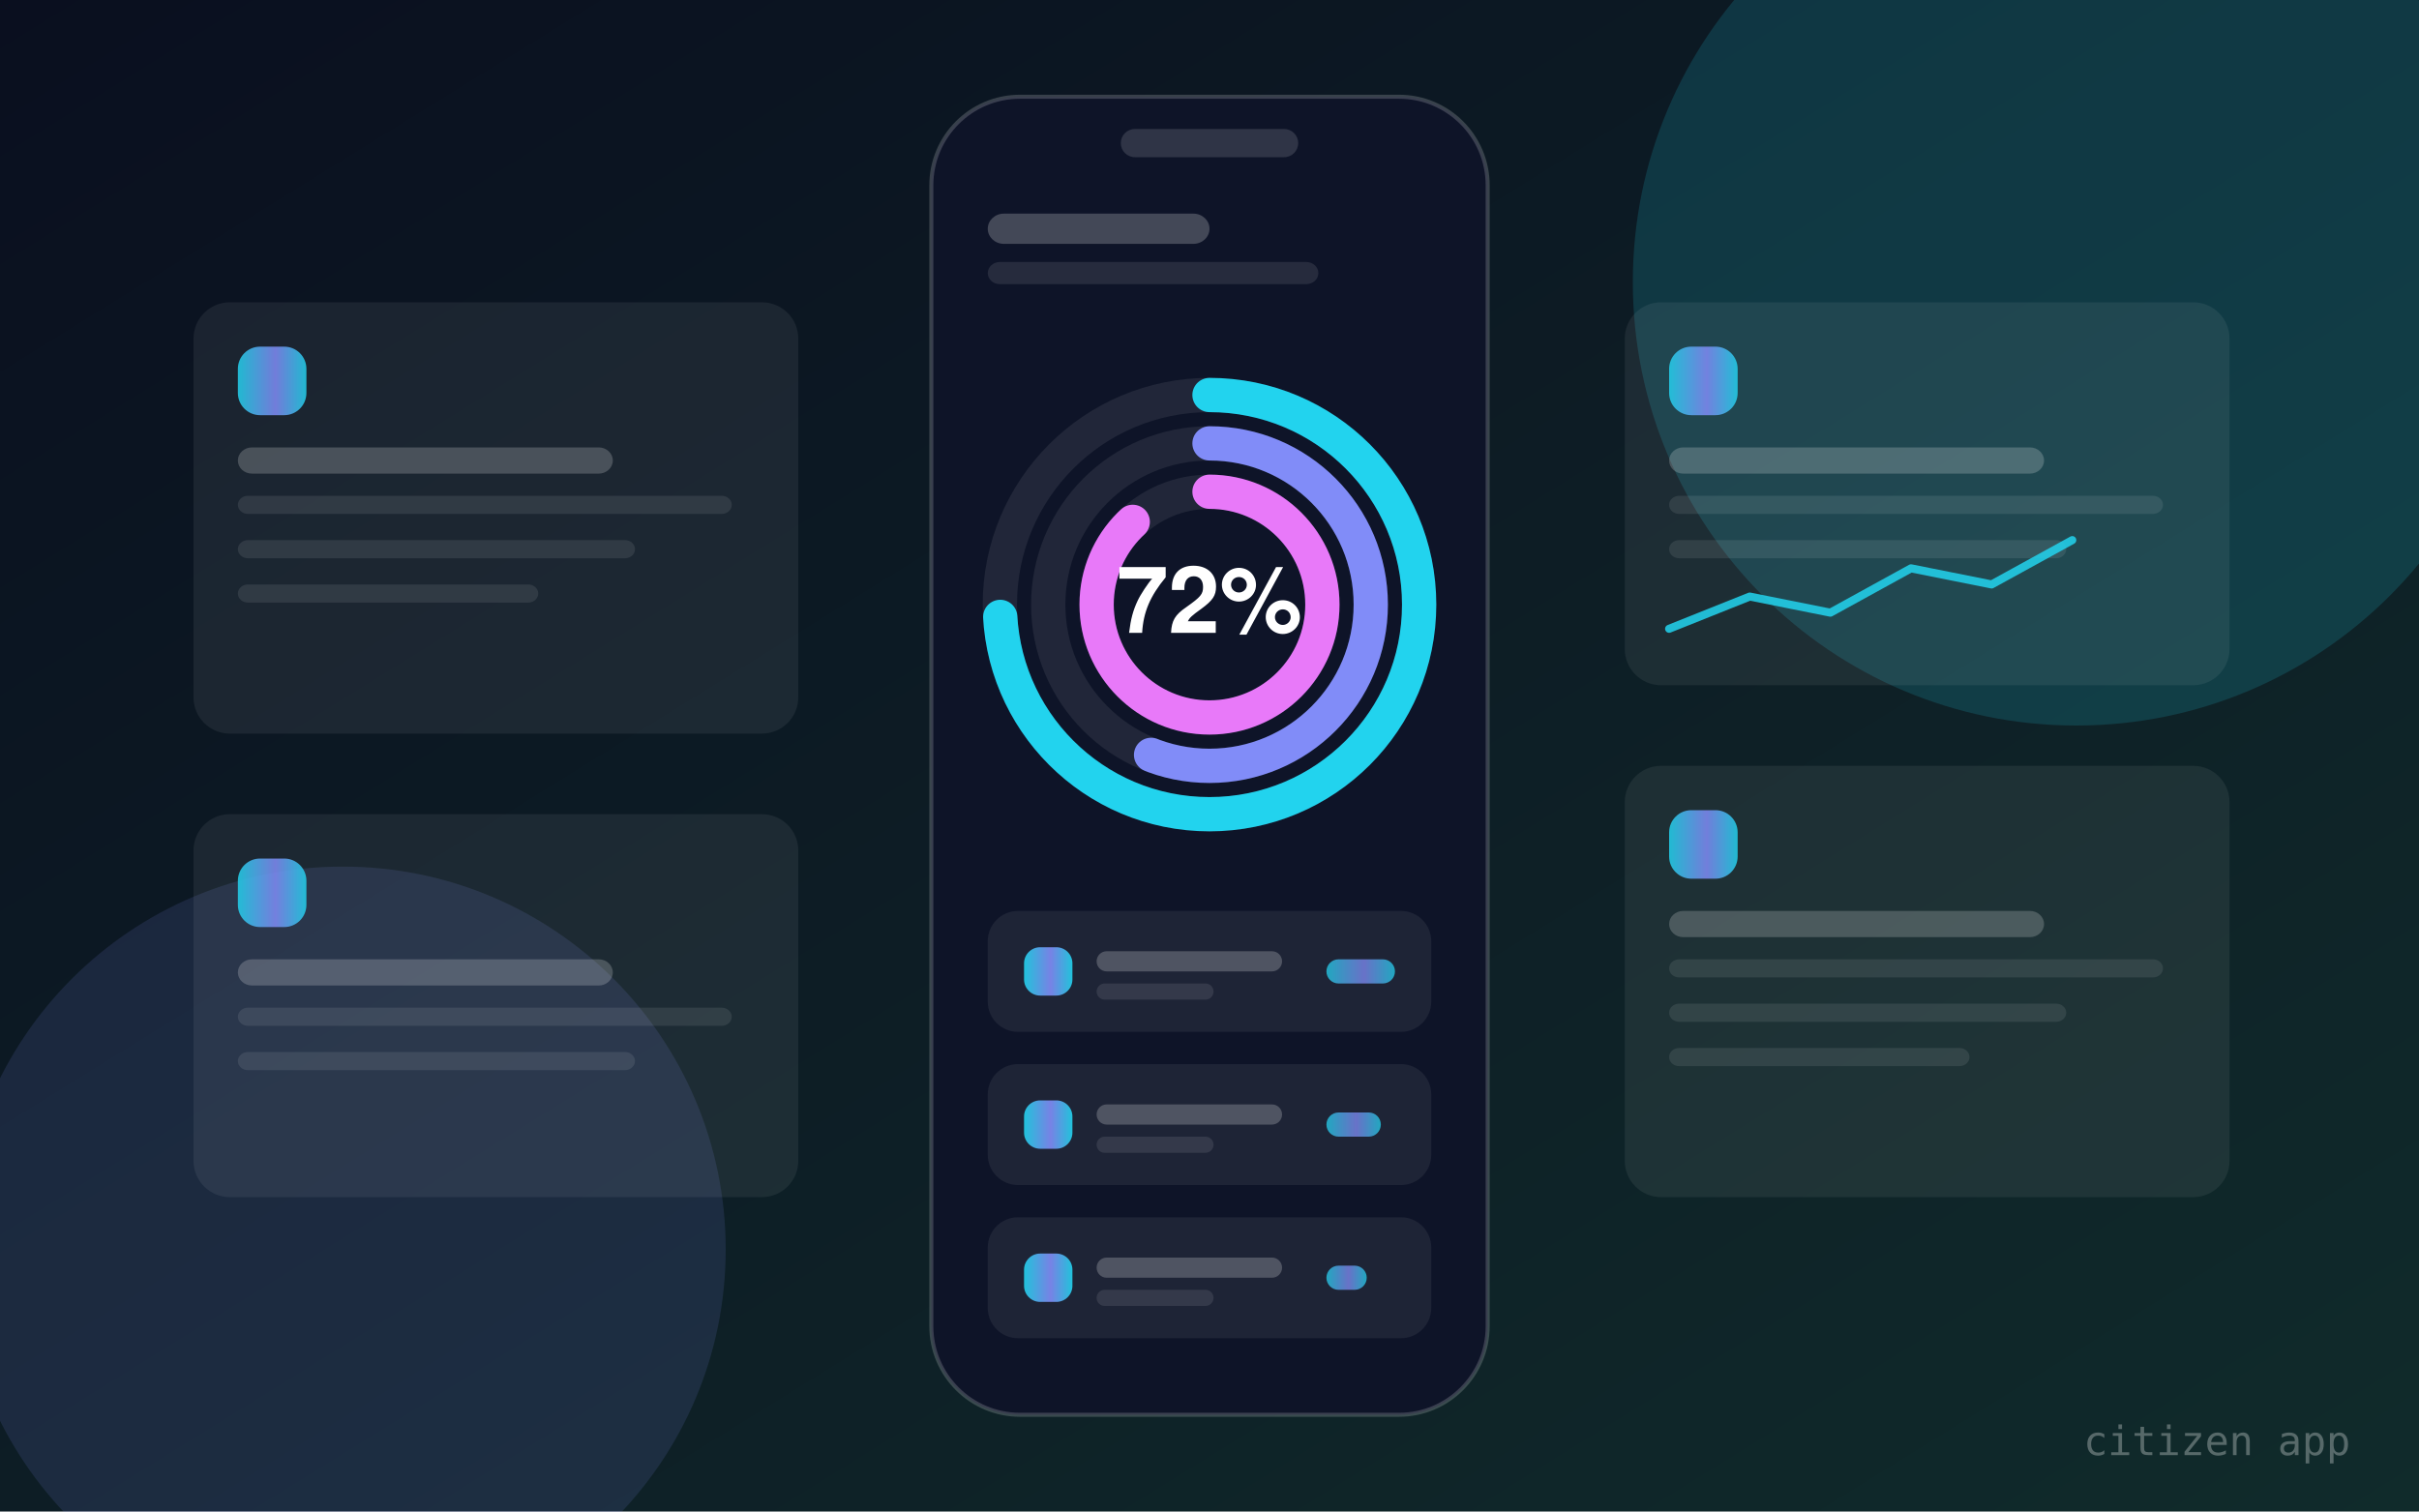
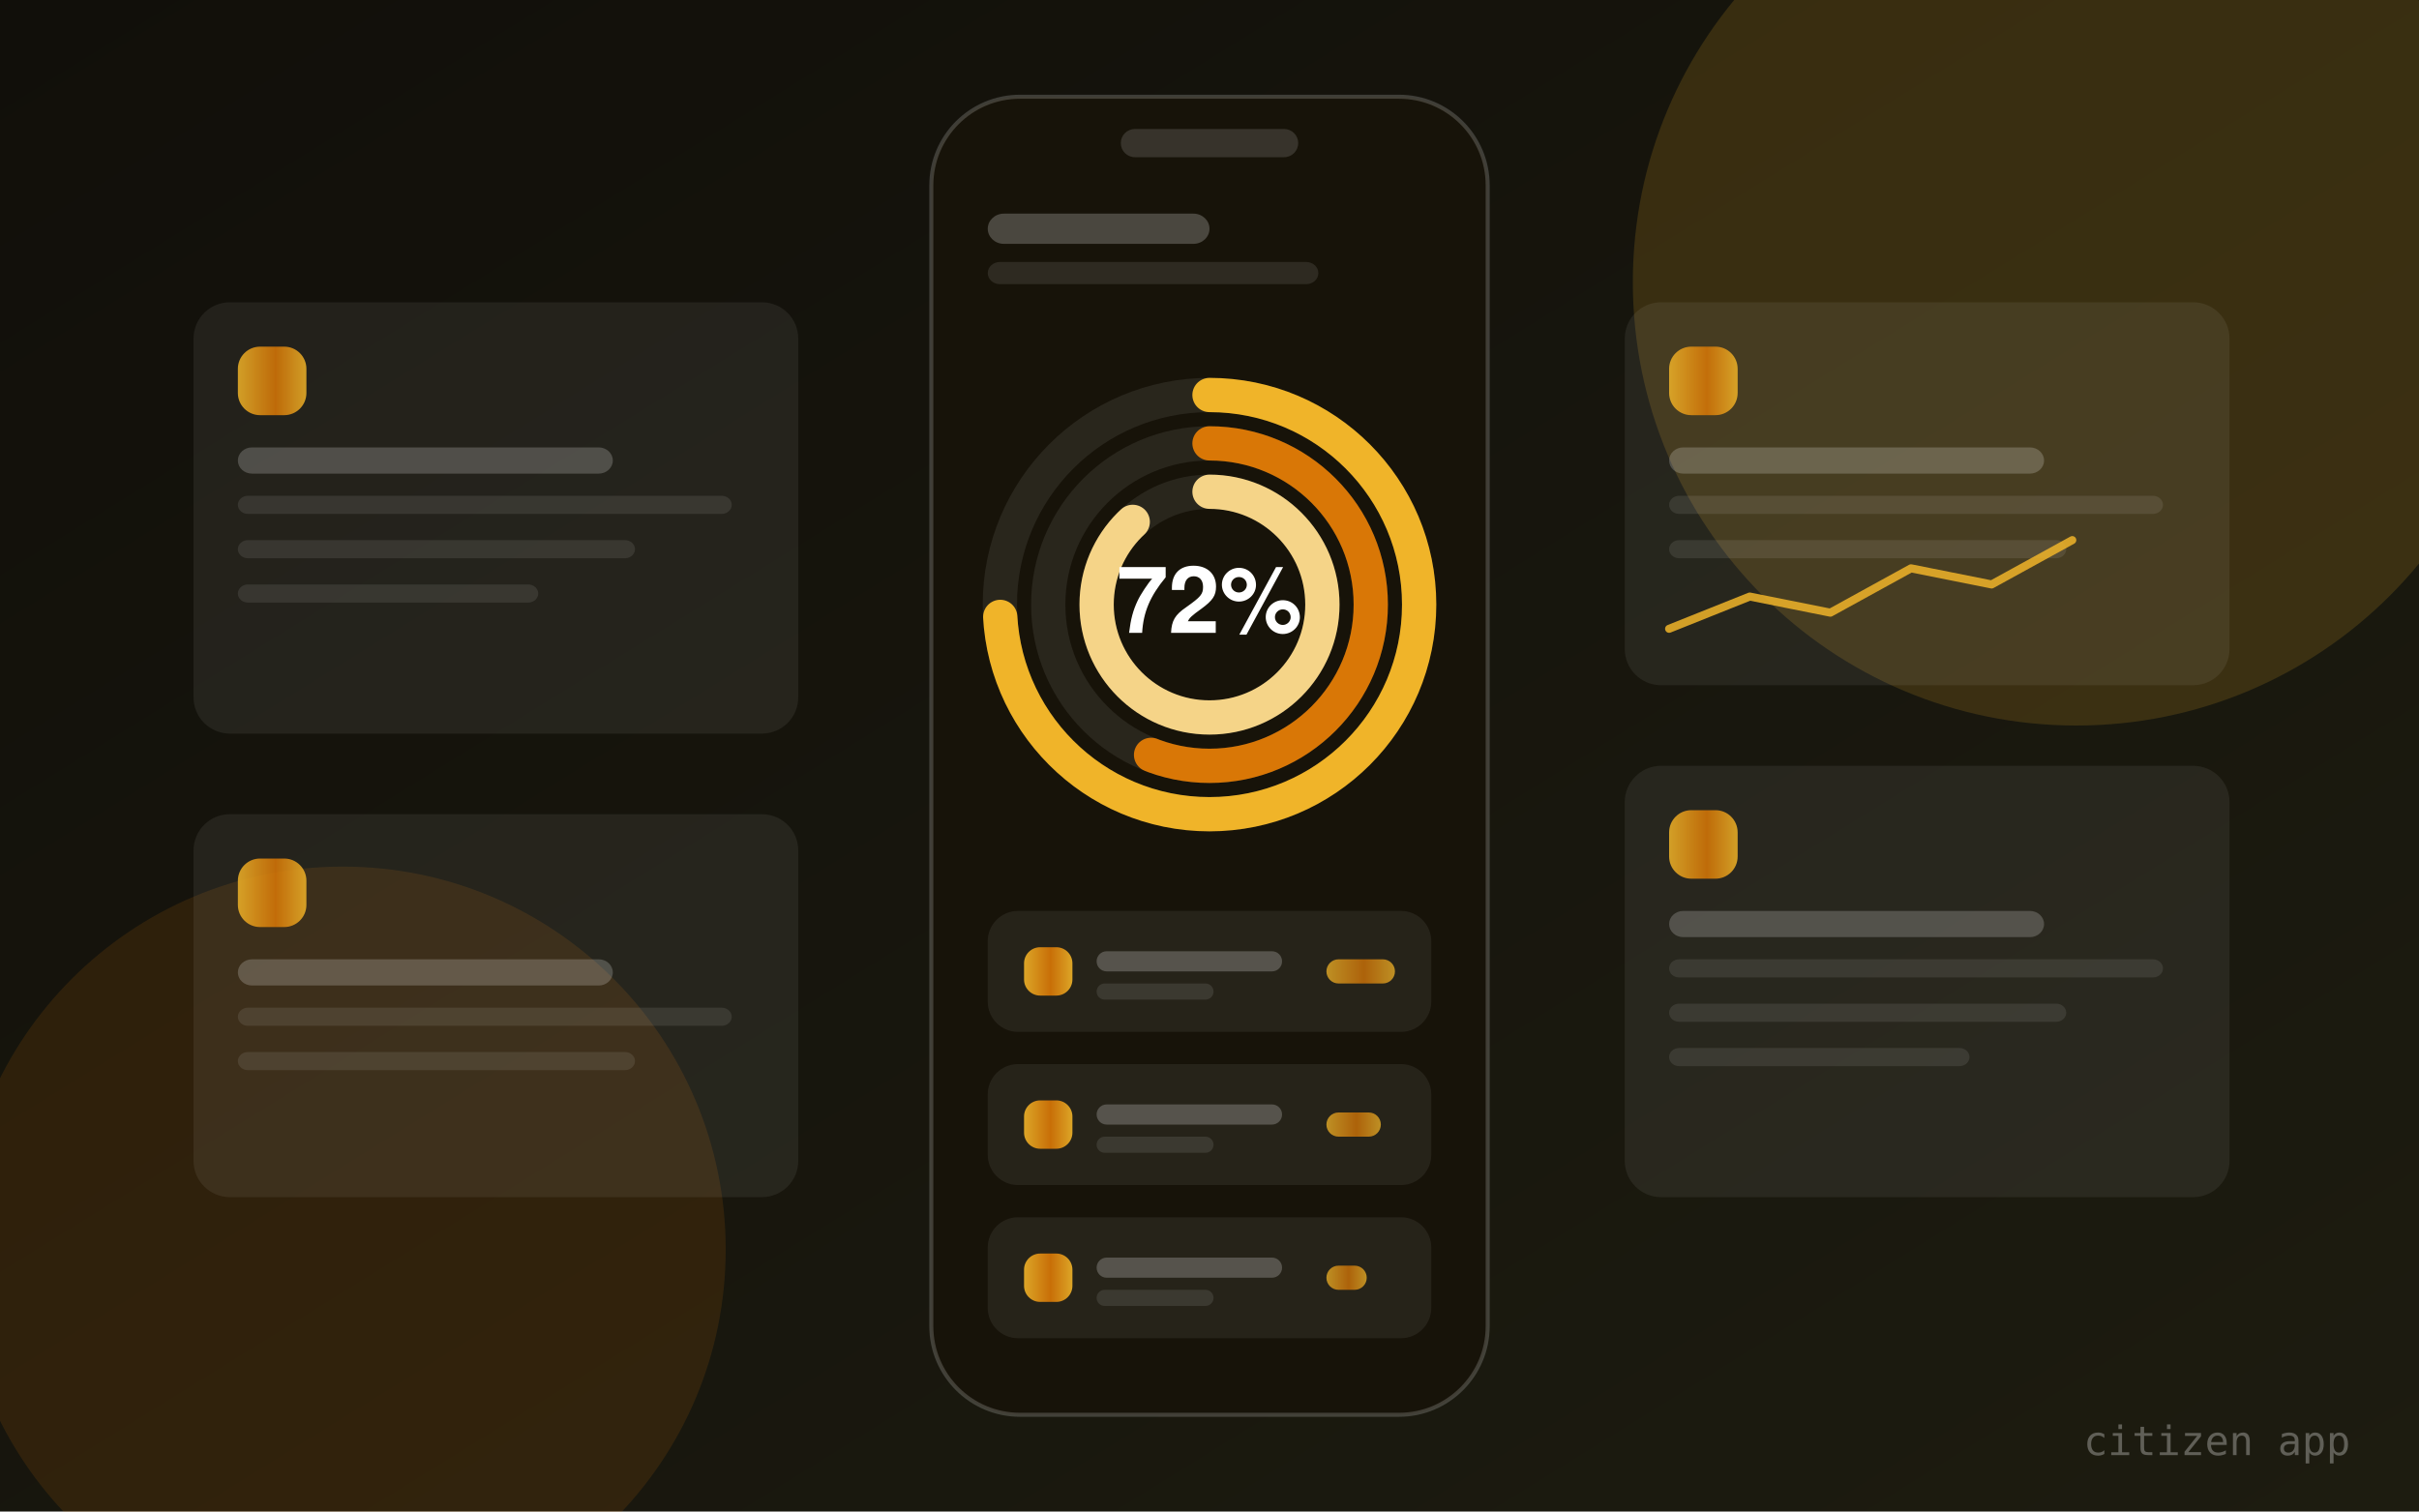
<svg xmlns="http://www.w3.org/2000/svg" viewBox="0 0 1200 750" width="1200" height="750" role="img">
  <defs>
    <linearGradient id="bg" x1="0" y1="0" x2="1" y2="1">
-       <stop offset="0" stop-color="#0a0f1f" />
-       <stop offset="1" stop-color="#102b2b" />
+       <stop offset="0" stop-color="#110f0a" />
+       <stop offset="1" stop-color="#1d1c10" />
    </linearGradient>
    <linearGradient id="ac" x1="0" y1="0" x2="1" y2="0">
-       <stop offset="0" stop-color="#22d3ee" />
-       <stop offset=".55" stop-color="#818cf8" />
-       <stop offset="1" stop-color="#22d3ee" />
+       <stop offset="0" stop-color="#f0b429" />
+       <stop offset=".55" stop-color="#d97706" />
+       <stop offset="1" stop-color="#f0b429" />
    </linearGradient>
  </defs>
  <rect width="1200" height="750" fill="url(#bg)" />
-   <circle cx="1030" cy="140" r="220" fill="#22d3ee" opacity=".16" />
-   <circle cx="170" cy="620" r="190" fill="#818cf8" opacity=".13" />
-   <rect x="462" y="48" width="276" height="654" rx="44" fill="#0e1428" stroke="#ffffff" stroke-opacity=".18" stroke-width="2" />
+   <circle cx="1030" cy="140" r="220" fill="#f0b429" opacity=".16" />
+   <circle cx="170" cy="620" r="190" fill="#d97706" opacity=".13" />
+   <rect x="462" y="48" width="276" height="654" rx="44" fill="#171309" stroke="#ffffff" stroke-opacity=".18" stroke-width="2" />
  <rect x="556" y="64" width="88" height="14" rx="7" fill="#ffffff" opacity=".14" />
  <rect x="490" y="106" width="110" height="15" rx="8" fill="#ffffff" opacity=".22" />
  <rect x="490" y="130" width="164" height="11" rx="6" fill="#ffffff" opacity=".1" />
  <circle cx="600.0" cy="300" r="104" fill="none" stroke="#ffffff" stroke-opacity=".08" stroke-width="17" />
-   <circle cx="600.0" cy="300" r="104" fill="none" stroke="#22d3ee" stroke-width="17" stroke-linecap="round" stroke-dasharray="484 653" transform="rotate(-90 600.0 300)" />
+   <circle cx="600.0" cy="300" r="104" fill="none" stroke="#f0b429" stroke-width="17" stroke-linecap="round" stroke-dasharray="484 653" transform="rotate(-90 600.0 300)" />
  <circle cx="600.0" cy="300" r="80" fill="none" stroke="#ffffff" stroke-opacity=".08" stroke-width="17" />
-   <circle cx="600.0" cy="300" r="80" fill="none" stroke="#818cf8" stroke-width="17" stroke-linecap="round" stroke-dasharray="281 503" transform="rotate(-90 600.0 300)" />
+   <circle cx="600.0" cy="300" r="80" fill="none" stroke="#d97706" stroke-width="17" stroke-linecap="round" stroke-dasharray="281 503" transform="rotate(-90 600.0 300)" />
  <circle cx="600.0" cy="300" r="56" fill="none" stroke="#ffffff" stroke-opacity=".08" stroke-width="17" />
-   <circle cx="600.0" cy="300" r="56" fill="none" stroke="#e879f9" stroke-width="17" stroke-linecap="round" stroke-dasharray="310 352" transform="rotate(-90 600.0 300)" />
+   <circle cx="600.0" cy="300" r="56" fill="none" stroke="#f5d488" stroke-width="17" stroke-linecap="round" stroke-dasharray="310 352" transform="rotate(-90 600.0 300)" />
  <text x="600.0" y="314" text-anchor="middle" font-family="Helvetica,Arial,sans-serif" font-size="46" font-weight="700" fill="#ffffff">72%</text>
  <rect x="490" y="452" width="220" height="60" rx="15" fill="#ffffff" opacity=".07" />
  <rect x="508" y="470" width="24" height="24" rx="8" fill="url(#ac)" opacity=".9" />
  <rect x="544" y="472" width="92" height="10" rx="5" fill="#ffffff" opacity=".22" />
  <rect x="544" y="488" width="58" height="8" rx="4" fill="#ffffff" opacity=".1" />
  <rect x="658" y="476" width="34" height="12" rx="6" fill="url(#ac)" opacity=".75" />
  <rect x="490" y="528" width="220" height="60" rx="15" fill="#ffffff" opacity=".07" />
  <rect x="508" y="546" width="24" height="24" rx="8" fill="url(#ac)" opacity=".9" />
  <rect x="544" y="548" width="92" height="10" rx="5" fill="#ffffff" opacity=".22" />
  <rect x="544" y="564" width="58" height="8" rx="4" fill="#ffffff" opacity=".1" />
  <rect x="658" y="552" width="27" height="12" rx="6" fill="url(#ac)" opacity=".75" />
  <rect x="490" y="604" width="220" height="60" rx="15" fill="#ffffff" opacity=".07" />
  <rect x="508" y="622" width="24" height="24" rx="8" fill="url(#ac)" opacity=".9" />
  <rect x="544" y="624" width="92" height="10" rx="5" fill="#ffffff" opacity=".22" />
  <rect x="544" y="640" width="58" height="8" rx="4" fill="#ffffff" opacity=".1" />
  <rect x="658" y="628" width="20" height="12" rx="6" fill="url(#ac)" opacity=".75" />
  <rect x="96" y="150" width="300" height="214" rx="18" fill="#ffffff" opacity=".07" />
  <rect x="118" y="172" width="34" height="34" rx="11" fill="url(#ac)" opacity=".85" />
  <rect x="118" y="222" width="186" height="13" rx="7" fill="#ffffff" opacity=".2" />
  <rect x="118" y="246" width="245" height="9" rx="5" fill="#ffffff" opacity=".09" />
  <rect x="118" y="268" width="197" height="9" rx="5" fill="#ffffff" opacity=".09" />
  <rect x="118" y="290" width="149" height="9" rx="5" fill="#ffffff" opacity=".09" />
  <rect x="96" y="404" width="300" height="190" rx="18" fill="#ffffff" opacity=".07" />
  <rect x="118" y="426" width="34" height="34" rx="11" fill="url(#ac)" opacity=".85" />
  <rect x="118" y="476" width="186" height="13" rx="7" fill="#ffffff" opacity=".2" />
  <rect x="118" y="500" width="245" height="9" rx="5" fill="#ffffff" opacity=".09" />
  <rect x="118" y="522" width="197" height="9" rx="5" fill="#ffffff" opacity=".09" />
  <rect x="806" y="150" width="300" height="190" rx="18" fill="#ffffff" opacity=".07" />
  <rect x="828" y="172" width="34" height="34" rx="11" fill="url(#ac)" opacity=".85" />
  <rect x="828" y="222" width="186" height="13" rx="7" fill="#ffffff" opacity=".2" />
  <rect x="828" y="246" width="245" height="9" rx="5" fill="#ffffff" opacity=".09" />
  <rect x="828" y="268" width="197" height="9" rx="5" fill="#ffffff" opacity=".09" />
  <rect x="806" y="380" width="300" height="214" rx="18" fill="#ffffff" opacity=".07" />
  <rect x="828" y="402" width="34" height="34" rx="11" fill="url(#ac)" opacity=".85" />
  <rect x="828" y="452" width="186" height="13" rx="7" fill="#ffffff" opacity=".2" />
  <rect x="828" y="476" width="245" height="9" rx="5" fill="#ffffff" opacity=".09" />
  <rect x="828" y="498" width="197" height="9" rx="5" fill="#ffffff" opacity=".09" />
  <rect x="828" y="520" width="149" height="9" rx="5" fill="#ffffff" opacity=".09" />
-   <polyline points="828,312 868,296 908,304 948,282 988,290 1028,268" fill="none" stroke="#22d3ee" stroke-width="4" stroke-linecap="round" stroke-linejoin="round" opacity=".85" />
+   <polyline points="828,312 868,296 908,304 948,282 988,290 1028,268" fill="none" stroke="#f0b429" stroke-width="4" stroke-linecap="round" stroke-linejoin="round" opacity=".85" />
  <text x="1166" y="722" text-anchor="end" font-family="ui-monospace,Menlo,monospace" font-size="20" fill="#ffffff" opacity=".3">citizen app</text>
</svg>
